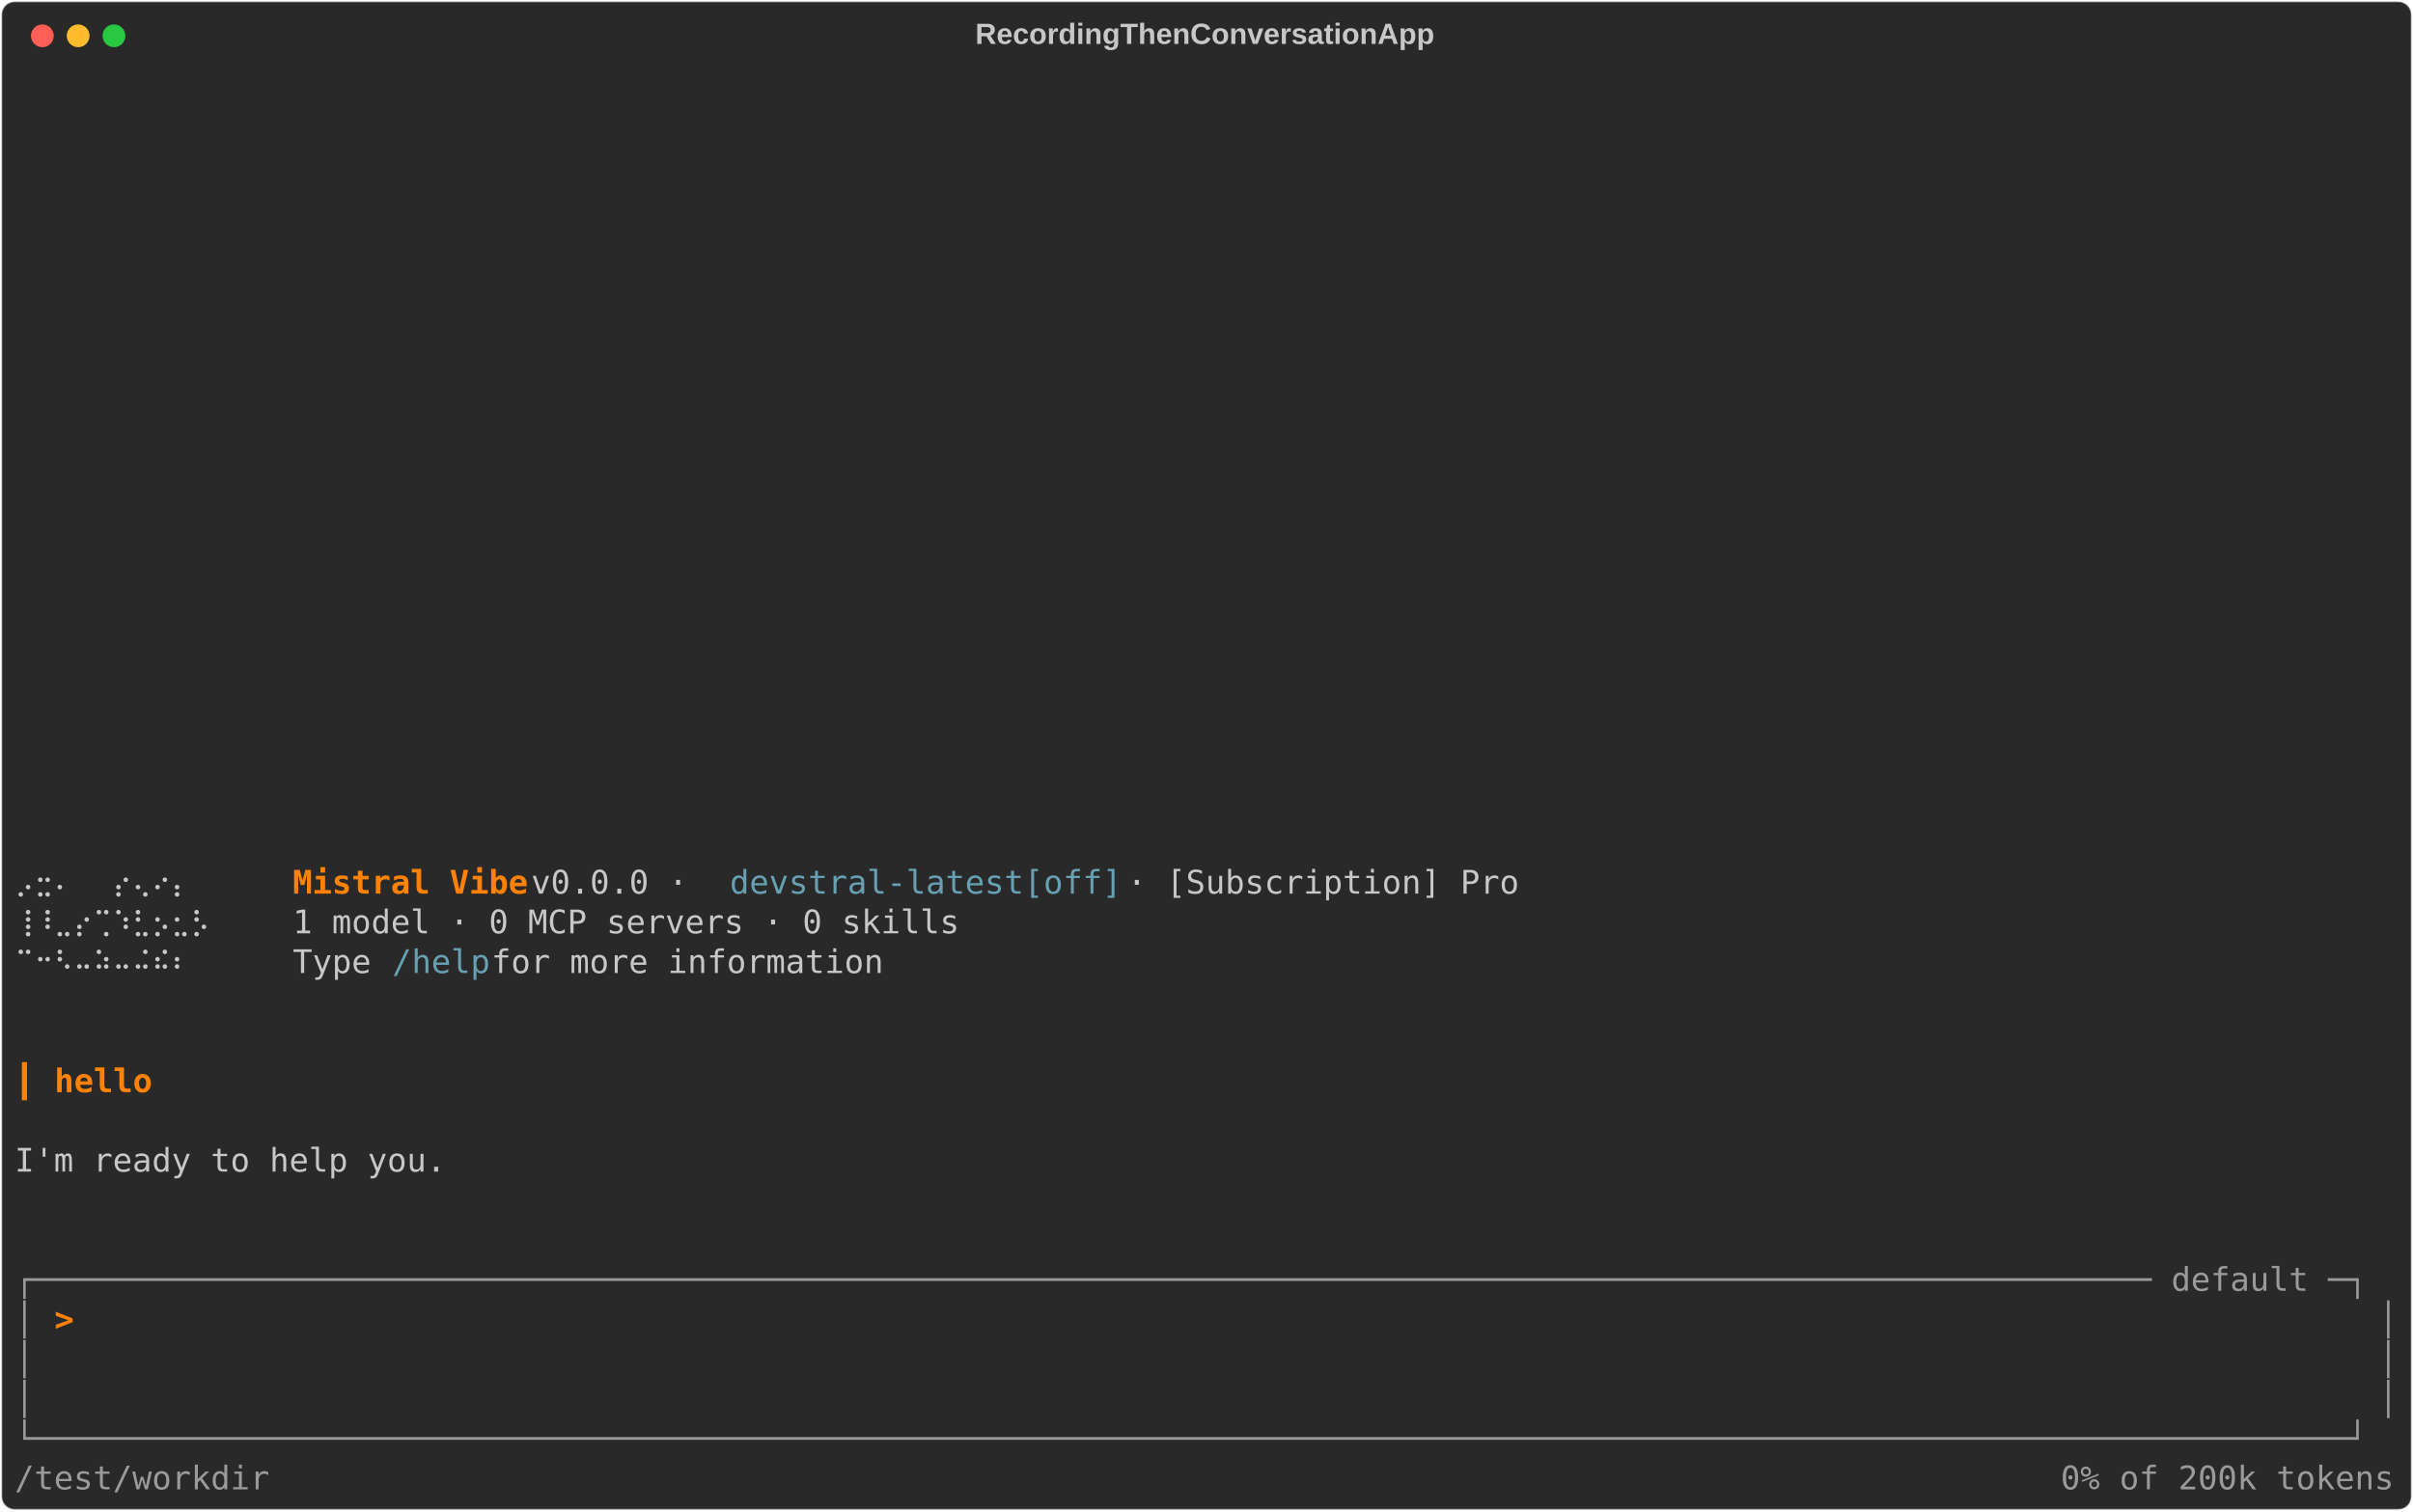
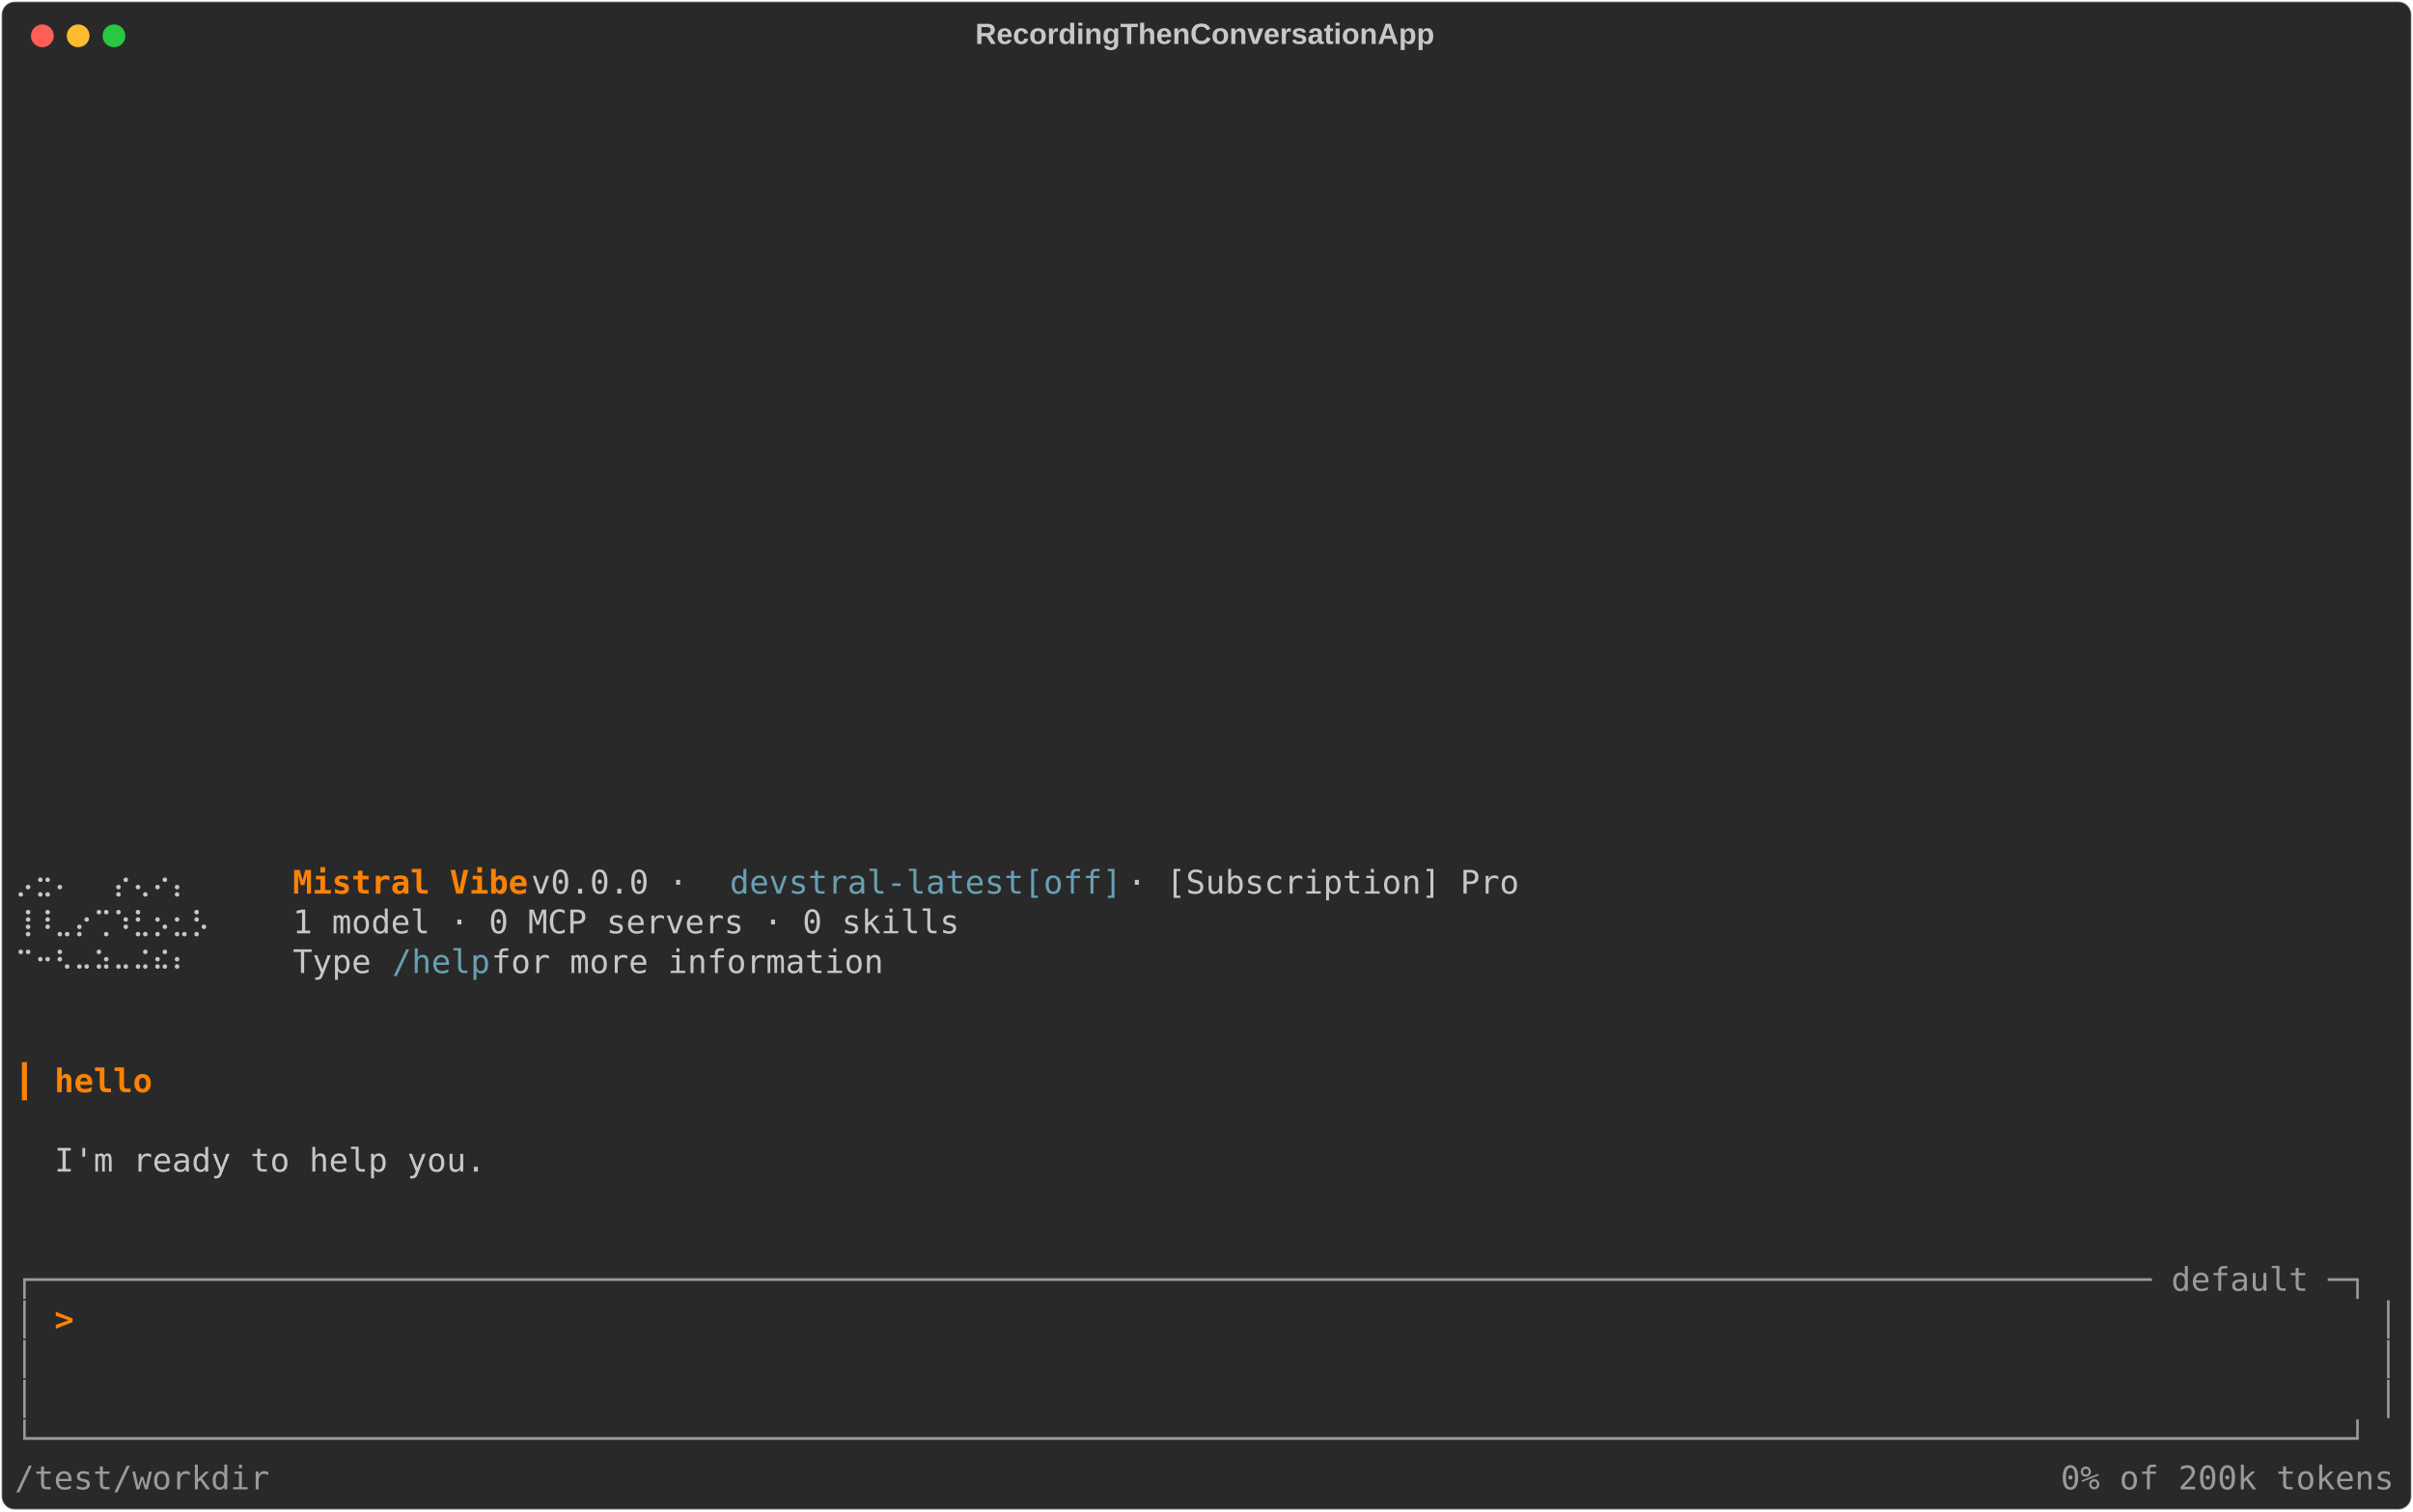
<svg xmlns="http://www.w3.org/2000/svg" class="rich-terminal" viewBox="0 0 1482 928.4">
  <style>

    @font-face {
        font-family: "Fira Code";
        src: local("FiraCode-Regular"),
                url("https://cdnjs.cloudflare.com/ajax/libs/firacode/6.2.0/woff2/FiraCode-Regular.woff2") format("woff2"),
                url("https://cdnjs.cloudflare.com/ajax/libs/firacode/6.2.0/woff/FiraCode-Regular.woff") format("woff");
        font-style: normal;
        font-weight: 400;
    }
    @font-face {
        font-family: "Fira Code";
        src: local("FiraCode-Bold"),
                url("https://cdnjs.cloudflare.com/ajax/libs/firacode/6.2.0/woff2/FiraCode-Bold.woff2") format("woff2"),
                url("https://cdnjs.cloudflare.com/ajax/libs/firacode/6.2.0/woff/FiraCode-Bold.woff") format("woff");
        font-style: bold;
        font-weight: 700;
    }

    .terminal-matrix {
        font-family: Fira Code, monospace;
        font-size: 20px;
        line-height: 24.4px;
        font-variant-east-asian: full-width;
    }

    .terminal-title {
        font-size: 18px;
        font-weight: bold;
        font-family: arial;
    }

    .terminal-r1 { fill: #c5c8c6 }
.terminal-r2 { fill: #ff8205;font-weight: bold }
.terminal-r3 { fill: #68a0b3 }
.terminal-r4 { fill: #ff8205 }
.terminal-r5 { fill: #9a9b99 }
    </style>
  <defs>
    <clipPath id="terminal-clip-terminal">
      <rect x="0" y="0" width="1463.0" height="877.4" />
    </clipPath>
    <clipPath id="terminal-line-0">
      <rect x="0" y="1.5" width="1464" height="24.65" />
    </clipPath>
    <clipPath id="terminal-line-1">
      <rect x="0" y="25.9" width="1464" height="24.65" />
    </clipPath>
    <clipPath id="terminal-line-2">
      <rect x="0" y="50.3" width="1464" height="24.65" />
    </clipPath>
    <clipPath id="terminal-line-3">
      <rect x="0" y="74.7" width="1464" height="24.65" />
    </clipPath>
    <clipPath id="terminal-line-4">
      <rect x="0" y="99.1" width="1464" height="24.65" />
    </clipPath>
    <clipPath id="terminal-line-5">
      <rect x="0" y="123.5" width="1464" height="24.65" />
    </clipPath>
    <clipPath id="terminal-line-6">
      <rect x="0" y="147.9" width="1464" height="24.65" />
    </clipPath>
    <clipPath id="terminal-line-7">
      <rect x="0" y="172.3" width="1464" height="24.65" />
    </clipPath>
    <clipPath id="terminal-line-8">
      <rect x="0" y="196.7" width="1464" height="24.65" />
    </clipPath>
    <clipPath id="terminal-line-9">
      <rect x="0" y="221.1" width="1464" height="24.65" />
    </clipPath>
    <clipPath id="terminal-line-10">
      <rect x="0" y="245.5" width="1464" height="24.65" />
    </clipPath>
    <clipPath id="terminal-line-11">
      <rect x="0" y="269.9" width="1464" height="24.65" />
    </clipPath>
    <clipPath id="terminal-line-12">
      <rect x="0" y="294.3" width="1464" height="24.65" />
    </clipPath>
    <clipPath id="terminal-line-13">
      <rect x="0" y="318.7" width="1464" height="24.65" />
    </clipPath>
    <clipPath id="terminal-line-14">
      <rect x="0" y="343.1" width="1464" height="24.65" />
    </clipPath>
    <clipPath id="terminal-line-15">
      <rect x="0" y="367.5" width="1464" height="24.65" />
    </clipPath>
    <clipPath id="terminal-line-16">
      <rect x="0" y="391.9" width="1464" height="24.65" />
    </clipPath>
    <clipPath id="terminal-line-17">
      <rect x="0" y="416.3" width="1464" height="24.65" />
    </clipPath>
    <clipPath id="terminal-line-18">
      <rect x="0" y="440.7" width="1464" height="24.65" />
    </clipPath>
    <clipPath id="terminal-line-19">
      <rect x="0" y="465.1" width="1464" height="24.65" />
    </clipPath>
    <clipPath id="terminal-line-20">
      <rect x="0" y="489.5" width="1464" height="24.65" />
    </clipPath>
    <clipPath id="terminal-line-21">
      <rect x="0" y="513.9" width="1464" height="24.65" />
    </clipPath>
    <clipPath id="terminal-line-22">
      <rect x="0" y="538.3" width="1464" height="24.65" />
    </clipPath>
    <clipPath id="terminal-line-23">
      <rect x="0" y="562.7" width="1464" height="24.65" />
    </clipPath>
    <clipPath id="terminal-line-24">
      <rect x="0" y="587.1" width="1464" height="24.65" />
    </clipPath>
    <clipPath id="terminal-line-25">
      <rect x="0" y="611.5" width="1464" height="24.65" />
    </clipPath>
    <clipPath id="terminal-line-26">
      <rect x="0" y="635.9" width="1464" height="24.65" />
    </clipPath>
    <clipPath id="terminal-line-27">
      <rect x="0" y="660.3" width="1464" height="24.65" />
    </clipPath>
    <clipPath id="terminal-line-28">
      <rect x="0" y="684.7" width="1464" height="24.65" />
    </clipPath>
    <clipPath id="terminal-line-29">
      <rect x="0" y="709.1" width="1464" height="24.65" />
    </clipPath>
    <clipPath id="terminal-line-30">
      <rect x="0" y="733.5" width="1464" height="24.65" />
    </clipPath>
    <clipPath id="terminal-line-31">
      <rect x="0" y="757.9" width="1464" height="24.65" />
    </clipPath>
    <clipPath id="terminal-line-32">
      <rect x="0" y="782.3" width="1464" height="24.65" />
    </clipPath>
    <clipPath id="terminal-line-33">
      <rect x="0" y="806.7" width="1464" height="24.65" />
    </clipPath>
    <clipPath id="terminal-line-34">
      <rect x="0" y="831.1" width="1464" height="24.65" />
    </clipPath>
  </defs>
  <rect fill="#292929" stroke="rgba(255,255,255,0.35)" stroke-width="1" x="1" y="1" width="1480" height="926.4" rx="8" />
  <text class="terminal-title" fill="#c5c8c6" text-anchor="middle" x="740" y="27">RecordingThenConversationApp</text>
  <g transform="translate(26,22)">
    <circle cx="0" cy="0" r="7" fill="#ff5f57" />
    <circle cx="22" cy="0" r="7" fill="#febc2e" />
    <circle cx="44" cy="0" r="7" fill="#28c840" />
  </g>
  <g transform="translate(9, 41)" clip-path="url(#terminal-clip-terminal)">
    <g class="terminal-matrix">
      <text class="terminal-r1" x="1464" y="20" textLength="12.2" clip-path="url(#terminal-line-0)">
</text>
      <text class="terminal-r1" x="1464" y="44.4" textLength="12.2" clip-path="url(#terminal-line-1)">
</text>
      <text class="terminal-r1" x="1464" y="68.8" textLength="12.2" clip-path="url(#terminal-line-2)">
</text>
      <text class="terminal-r1" x="1464" y="93.2" textLength="12.2" clip-path="url(#terminal-line-3)">
</text>
      <text class="terminal-r1" x="1464" y="117.6" textLength="12.2" clip-path="url(#terminal-line-4)">
</text>
      <text class="terminal-r1" x="1464" y="142" textLength="12.2" clip-path="url(#terminal-line-5)">
</text>
      <text class="terminal-r1" x="1464" y="166.4" textLength="12.2" clip-path="url(#terminal-line-6)">
</text>
      <text class="terminal-r1" x="1464" y="190.8" textLength="12.2" clip-path="url(#terminal-line-7)">
</text>
      <text class="terminal-r1" x="1464" y="215.2" textLength="12.2" clip-path="url(#terminal-line-8)">
</text>
      <text class="terminal-r1" x="1464" y="239.6" textLength="12.2" clip-path="url(#terminal-line-9)">
</text>
      <text class="terminal-r1" x="1464" y="264" textLength="12.2" clip-path="url(#terminal-line-10)">
</text>
      <text class="terminal-r1" x="1464" y="288.4" textLength="12.2" clip-path="url(#terminal-line-11)">
</text>
      <text class="terminal-r1" x="1464" y="312.8" textLength="12.2" clip-path="url(#terminal-line-12)">
</text>
      <text class="terminal-r1" x="1464" y="337.2" textLength="12.2" clip-path="url(#terminal-line-13)">
</text>
      <text class="terminal-r1" x="1464" y="361.6" textLength="12.2" clip-path="url(#terminal-line-14)">
</text>
      <text class="terminal-r1" x="1464" y="386" textLength="12.2" clip-path="url(#terminal-line-15)">
</text>
      <text class="terminal-r1" x="1464" y="410.4" textLength="12.2" clip-path="url(#terminal-line-16)">
</text>
      <text class="terminal-r1" x="1464" y="434.8" textLength="12.2" clip-path="url(#terminal-line-17)">
</text>
      <text class="terminal-r1" x="1464" y="459.2" textLength="12.2" clip-path="url(#terminal-line-18)">
</text>
      <text class="terminal-r1" x="1464" y="483.6" textLength="12.2" clip-path="url(#terminal-line-19)">
</text>
      <text class="terminal-r1" x="0" y="508" textLength="134.2" clip-path="url(#terminal-line-20)">  ⡠⣒⠄  ⡔⢄⠔⡄</text>
      <text class="terminal-r2" x="170.8" y="508" textLength="146.4" clip-path="url(#terminal-line-20)">Mistral Vibe</text>
      <text class="terminal-r1" x="317.2" y="508" textLength="122" clip-path="url(#terminal-line-20)"> v0.0.0 · </text>
      <text class="terminal-r3" x="439.2" y="508" textLength="244" clip-path="url(#terminal-line-20)">devstral-latest[off]</text>
      <text class="terminal-r1" x="683.2" y="508" textLength="256.2" clip-path="url(#terminal-line-20)"> · [Subscription] Pro</text>
      <text class="terminal-r1" x="1464" y="508" textLength="12.2" clip-path="url(#terminal-line-20)">
</text>
      <text class="terminal-r1" x="0" y="532.4" textLength="134.2" clip-path="url(#terminal-line-21)"> ⢸⠸⣀⡔⢉⠱⣃⡢⣂⡣</text>
      <text class="terminal-r1" x="170.8" y="532.4" textLength="414.8" clip-path="url(#terminal-line-21)">1 model · 0 MCP servers · 0 skills</text>
      <text class="terminal-r1" x="1464" y="532.4" textLength="12.2" clip-path="url(#terminal-line-21)">
</text>
      <text class="terminal-r1" x="0" y="556.8" textLength="134.2" clip-path="url(#terminal-line-22)">  ⠉⠒⠣⠤⠵⠤⠬⠮⠆</text>
      <text class="terminal-r1" x="170.8" y="556.8" textLength="61" clip-path="url(#terminal-line-22)">Type </text>
      <text class="terminal-r3" x="231.8" y="556.8" textLength="61" clip-path="url(#terminal-line-22)">/help</text>
      <text class="terminal-r1" x="292.8" y="556.8" textLength="256.2" clip-path="url(#terminal-line-22)"> for more information</text>
      <text class="terminal-r1" x="1464" y="556.8" textLength="12.2" clip-path="url(#terminal-line-22)">
</text>
      <text class="terminal-r1" x="1464" y="581.2" textLength="12.2" clip-path="url(#terminal-line-23)">
</text>
      <text class="terminal-r1" x="1464" y="605.6" textLength="12.2" clip-path="url(#terminal-line-24)">
</text>
      <text class="terminal-r4" x="0" y="630" textLength="12.2" clip-path="url(#terminal-line-25)">┃</text>
      <text class="terminal-r2" x="24.4" y="630" textLength="61" clip-path="url(#terminal-line-25)">hello</text>
      <text class="terminal-r1" x="1464" y="630" textLength="12.2" clip-path="url(#terminal-line-25)">
</text>
      <text class="terminal-r1" x="1464" y="654.4" textLength="12.2" clip-path="url(#terminal-line-26)">
</text>
-       <text class="terminal-r1" x="0" y="678.8" textLength="268.4" clip-path="url(#terminal-line-27)">I'm ready to help you.</text>
+       <text class="terminal-r1" x="24.4" y="678.8" textLength="268.4" clip-path="url(#terminal-line-27)">I'm ready to help you.</text>
      <text class="terminal-r1" x="1464" y="678.8" textLength="12.2" clip-path="url(#terminal-line-27)">
</text>
      <text class="terminal-r1" x="1464" y="703.2" textLength="12.2" clip-path="url(#terminal-line-28)">
</text>
      <text class="terminal-r1" x="1464" y="727.6" textLength="12.2" clip-path="url(#terminal-line-29)">
</text>
      <text class="terminal-r5" x="0" y="752" textLength="1464" clip-path="url(#terminal-line-30)">┌──────────────────────────────────────────────────────────────────────────────────────────────────────────── default ─┐</text>
      <text class="terminal-r1" x="1464" y="752" textLength="12.2" clip-path="url(#terminal-line-30)">
</text>
      <text class="terminal-r5" x="0" y="776.4" textLength="12.2" clip-path="url(#terminal-line-31)">│</text>
      <text class="terminal-r2" x="24.4" y="776.4" textLength="12.2" clip-path="url(#terminal-line-31)">&gt;</text>
      <text class="terminal-r5" x="1451.8" y="776.4" textLength="12.2" clip-path="url(#terminal-line-31)">│</text>
      <text class="terminal-r1" x="1464" y="776.4" textLength="12.2" clip-path="url(#terminal-line-31)">
</text>
      <text class="terminal-r5" x="0" y="800.8" textLength="12.2" clip-path="url(#terminal-line-32)">│</text>
      <text class="terminal-r5" x="1451.8" y="800.8" textLength="12.2" clip-path="url(#terminal-line-32)">│</text>
      <text class="terminal-r1" x="1464" y="800.8" textLength="12.2" clip-path="url(#terminal-line-32)">
</text>
      <text class="terminal-r5" x="0" y="825.2" textLength="12.2" clip-path="url(#terminal-line-33)">│</text>
      <text class="terminal-r5" x="1451.8" y="825.2" textLength="12.2" clip-path="url(#terminal-line-33)">│</text>
      <text class="terminal-r1" x="1464" y="825.2" textLength="12.2" clip-path="url(#terminal-line-33)">
</text>
      <text class="terminal-r5" x="0" y="849.6" textLength="1464" clip-path="url(#terminal-line-34)">└──────────────────────────────────────────────────────────────────────────────────────────────────────────────────────┘</text>
      <text class="terminal-r1" x="1464" y="849.6" textLength="12.2" clip-path="url(#terminal-line-34)">
</text>
      <text class="terminal-r5" x="0" y="874" textLength="158.6" clip-path="url(#terminal-line-35)">/test/workdir</text>
      <text class="terminal-r5" x="1256.6" y="874" textLength="207.4" clip-path="url(#terminal-line-35)">0% of 200k tokens</text>
    </g>
  </g>
</svg>
